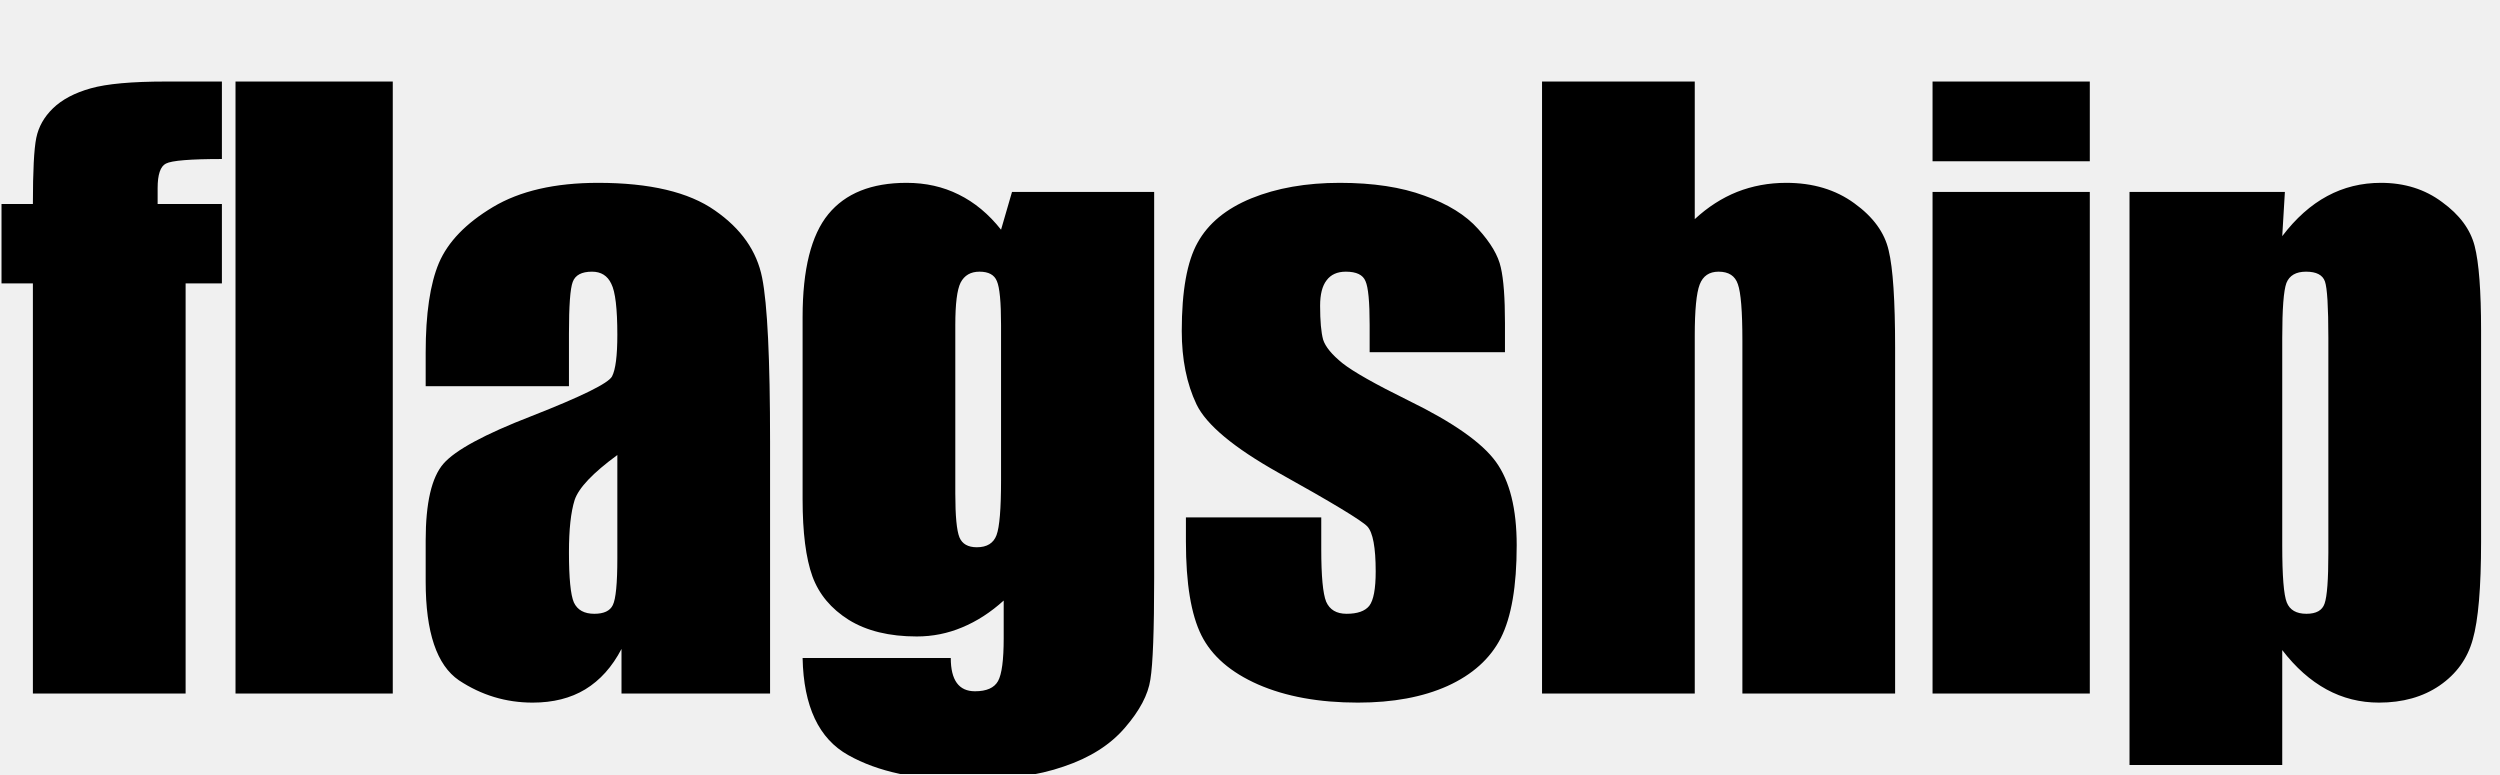
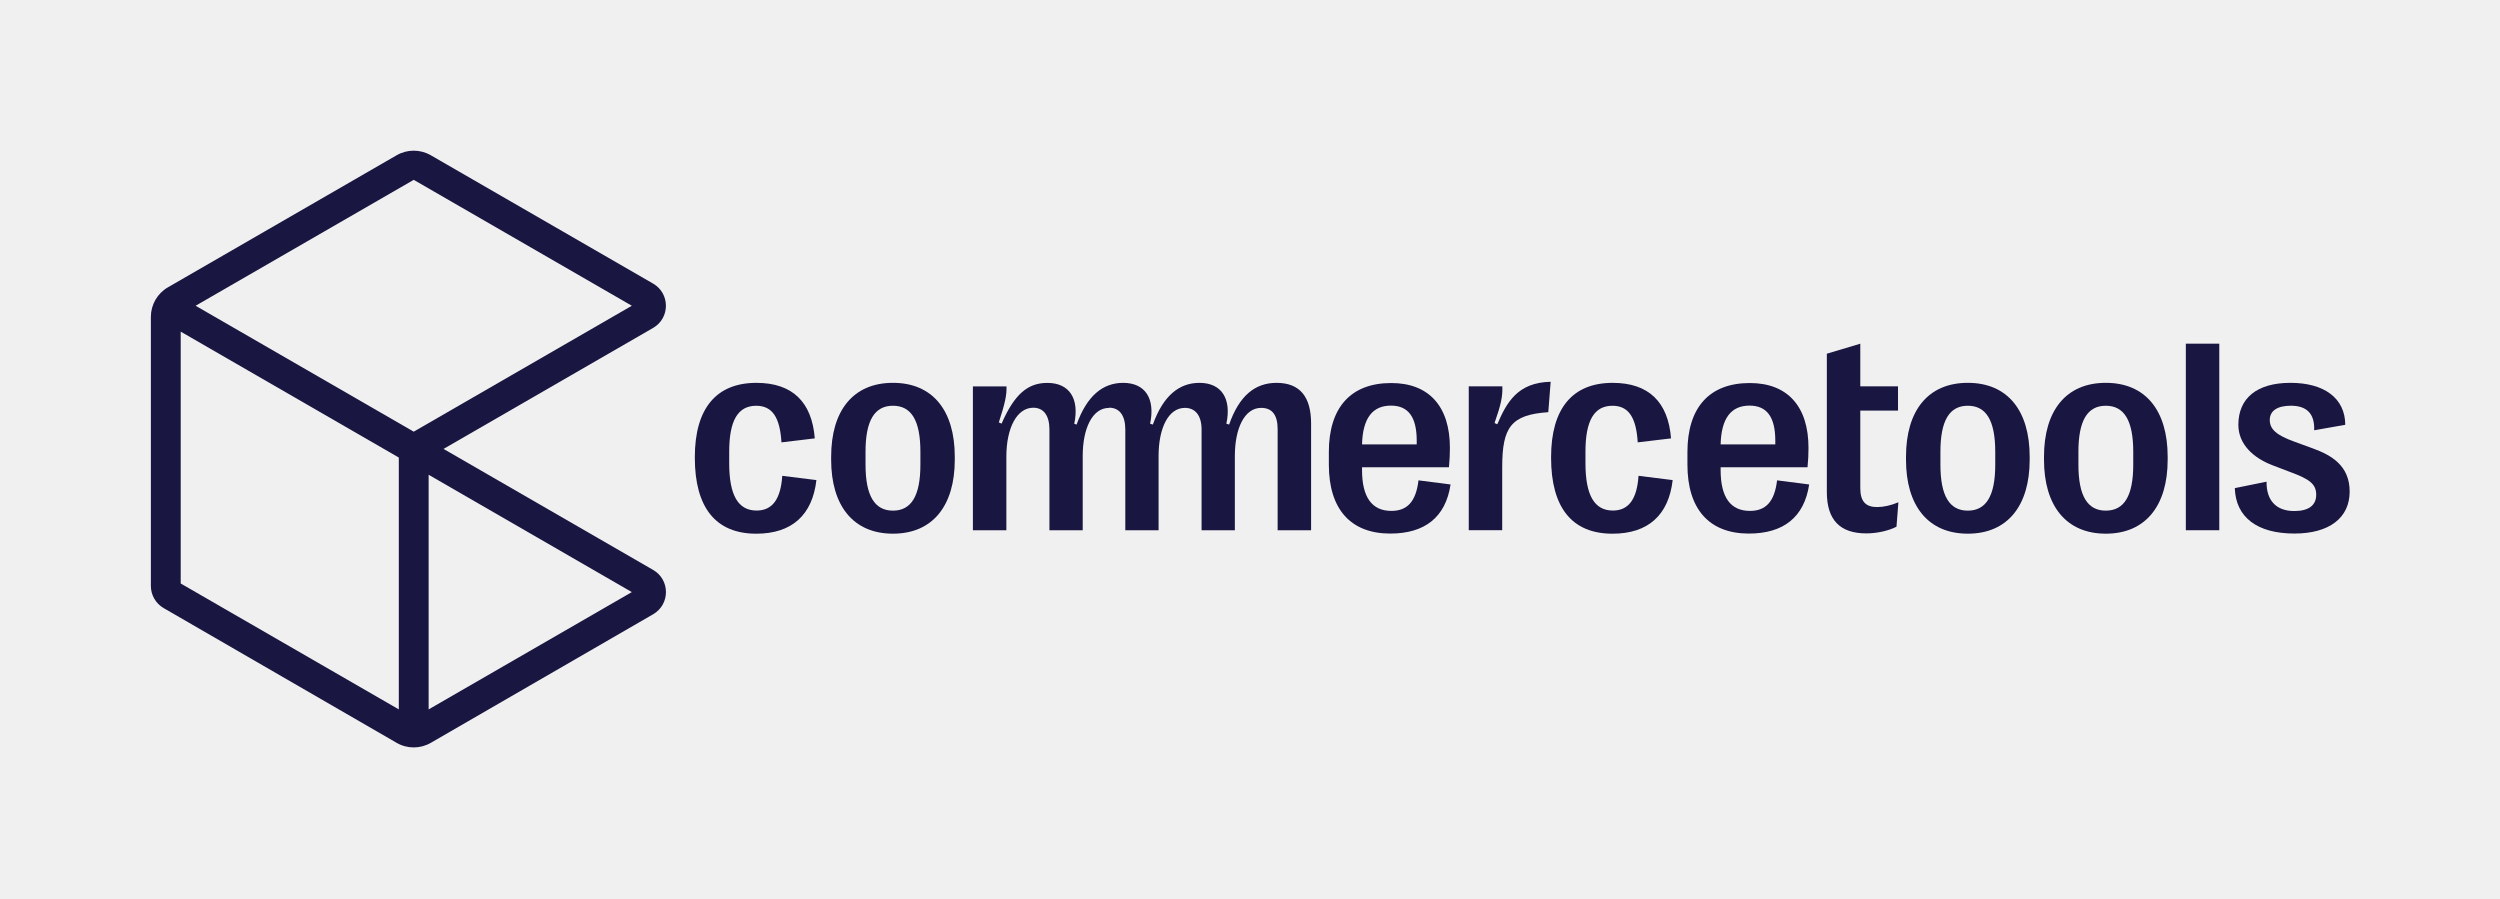
- <svg xmlns="http://www.w3.org/2000/svg" width="155" height="48" viewBox="0 0 155 48" fill="none">
-   <g clip-path="url(#clip0_1_3)">
-     <mask id="mask0_1_3" style="mask-type:luminance" maskUnits="userSpaceOnUse" x="0" y="0" width="155" height="48">
-       <path d="M155 0H0V48H155V0Z" fill="white" />
-     </mask>
-     <g mask="url(#mask0_1_3)">
-       <path d="M13.758 5.055V9.859C11.805 9.859 10.648 9.953 10.289 10.141C9.945 10.312 9.773 10.82 9.773 11.664V12.648H13.758V17.57H11.508V43H2.039V17.57H0.094V12.648H2.039C2.039 10.602 2.109 9.234 2.25 8.547C2.391 7.859 2.734 7.25 3.281 6.719C3.844 6.172 4.625 5.758 5.625 5.477C6.625 5.195 8.18 5.055 10.289 5.055H13.758ZM24.352 5.055V43H14.602V5.055H24.352ZM35.275 23.945H26.392V21.859C26.392 19.453 26.666 17.602 27.213 16.305C27.775 14.992 28.892 13.836 30.564 12.836C32.236 11.836 34.408 11.336 37.08 11.336C40.283 11.336 42.697 11.906 44.322 13.047C45.947 14.172 46.924 15.562 47.252 17.219C47.58 18.859 47.744 22.25 47.744 27.391V43H38.533V40.234C37.955 41.344 37.205 42.18 36.283 42.742C35.377 43.289 34.291 43.562 33.025 43.562C31.369 43.562 29.846 43.102 28.455 42.18C27.08 41.242 26.392 39.203 26.392 36.062V33.508C26.392 31.18 26.76 29.594 27.494 28.75C28.228 27.906 30.049 26.922 32.955 25.797C36.064 24.578 37.728 23.758 37.947 23.336C38.166 22.914 38.275 22.055 38.275 20.758C38.275 19.133 38.15 18.078 37.9 17.594C37.666 17.094 37.267 16.844 36.705 16.844C36.064 16.844 35.666 17.055 35.51 17.477C35.353 17.883 35.275 18.953 35.275 20.688V23.945ZM38.275 28.211C36.76 29.32 35.877 30.25 35.627 31C35.392 31.75 35.275 32.828 35.275 34.234C35.275 35.844 35.377 36.883 35.58 37.352C35.799 37.82 36.221 38.055 36.846 38.055C37.439 38.055 37.822 37.875 37.994 37.516C38.182 37.141 38.275 36.172 38.275 34.609V28.211ZM71.558 11.898V35.852C71.558 39.086 71.479 41.18 71.323 42.133C71.183 43.07 70.659 44.062 69.753 45.109C68.847 46.172 67.581 46.977 65.956 47.523C64.347 48.086 62.315 48.367 59.862 48.367C56.847 48.367 54.425 47.852 52.597 46.82C50.768 45.805 49.823 43.797 49.761 40.797H58.948C58.948 42.172 59.448 42.859 60.448 42.859C61.167 42.859 61.643 42.648 61.878 42.227C62.112 41.805 62.229 40.922 62.229 39.578V37.234C61.417 37.969 60.557 38.523 59.651 38.898C58.761 39.273 57.823 39.461 56.839 39.461C55.136 39.461 53.729 39.117 52.62 38.43C51.526 37.742 50.776 36.844 50.37 35.734C49.964 34.609 49.761 33.016 49.761 30.953V19.656C49.761 16.703 50.292 14.578 51.354 13.281C52.417 11.984 54.034 11.336 56.206 11.336C57.393 11.336 58.472 11.578 59.44 12.062C60.425 12.547 61.3 13.273 62.065 14.242L62.745 11.898H71.558ZM62.065 20.148C62.065 18.727 61.979 17.82 61.807 17.43C61.651 17.039 61.292 16.844 60.729 16.844C60.182 16.844 59.792 17.07 59.557 17.523C59.339 17.961 59.229 18.836 59.229 20.148V30.602C59.229 31.992 59.315 32.898 59.487 33.32C59.659 33.727 60.018 33.93 60.565 33.93C61.19 33.93 61.597 33.68 61.784 33.18C61.972 32.68 62.065 31.547 62.065 29.781V20.148ZM93.308 21.836H84.918V20.148C84.918 18.711 84.832 17.805 84.66 17.43C84.504 17.039 84.097 16.844 83.441 16.844C82.91 16.844 82.512 17.023 82.246 17.383C81.98 17.727 81.847 18.25 81.847 18.953C81.847 19.906 81.91 20.609 82.035 21.062C82.176 21.5 82.574 21.984 83.23 22.516C83.902 23.047 85.269 23.82 87.332 24.836C90.082 26.18 91.887 27.445 92.746 28.633C93.605 29.82 94.035 31.547 94.035 33.812C94.035 36.344 93.707 38.258 93.051 39.555C92.394 40.836 91.293 41.828 89.746 42.531C88.215 43.219 86.363 43.562 84.191 43.562C81.785 43.562 79.722 43.188 78.004 42.438C76.301 41.688 75.129 40.672 74.488 39.391C73.847 38.109 73.527 36.172 73.527 33.578V32.078H81.918V34.047C81.918 35.719 82.019 36.805 82.222 37.305C82.441 37.805 82.863 38.055 83.488 38.055C84.16 38.055 84.629 37.891 84.894 37.562C85.16 37.219 85.293 36.508 85.293 35.43C85.293 33.945 85.121 33.016 84.777 32.641C84.418 32.266 82.582 31.156 79.269 29.312C76.488 27.75 74.793 26.336 74.183 25.07C73.574 23.789 73.269 22.273 73.269 20.523C73.269 18.039 73.597 16.211 74.254 15.039C74.91 13.852 76.019 12.938 77.582 12.297C79.16 11.656 80.988 11.336 83.066 11.336C85.129 11.336 86.879 11.602 88.316 12.133C89.769 12.648 90.879 13.336 91.644 14.195C92.426 15.055 92.894 15.852 93.051 16.586C93.222 17.32 93.308 18.469 93.308 20.031V21.836ZM105.075 5.055V13.586C105.887 12.836 106.762 12.273 107.7 11.898C108.653 11.523 109.669 11.336 110.747 11.336C112.403 11.336 113.809 11.758 114.966 12.602C116.137 13.445 116.848 14.422 117.098 15.531C117.364 16.625 117.497 18.633 117.497 21.555V43H108.028V21.109C108.028 19.297 107.934 18.133 107.747 17.617C107.575 17.102 107.177 16.844 106.552 16.844C105.973 16.844 105.583 17.109 105.38 17.641C105.177 18.172 105.075 19.227 105.075 20.805V43H95.606V5.055H105.075ZM129.568 5.055V10H119.818V5.055H129.568ZM129.568 11.898V43H119.818V11.898H129.568ZM141.663 11.898L141.499 14.641C142.342 13.531 143.272 12.703 144.288 12.156C145.303 11.609 146.413 11.336 147.616 11.336C149.085 11.336 150.35 11.734 151.413 12.531C152.491 13.312 153.163 14.219 153.428 15.25C153.694 16.281 153.827 18.031 153.827 20.5V33.602C153.827 36.43 153.655 38.445 153.311 39.648C152.983 40.836 152.296 41.789 151.249 42.508C150.217 43.211 148.967 43.562 147.499 43.562C146.327 43.562 145.241 43.289 144.241 42.742C143.241 42.195 142.327 41.383 141.499 40.305V47.43H132.03V11.898H141.663ZM144.358 20.945C144.358 19.023 144.288 17.859 144.147 17.453C144.007 17.047 143.616 16.844 142.975 16.844C142.35 16.844 141.944 17.078 141.757 17.547C141.585 18.016 141.499 19.148 141.499 20.945V33.836C141.499 35.711 141.592 36.883 141.78 37.352C141.967 37.82 142.374 38.055 142.999 38.055C143.608 38.055 143.983 37.844 144.124 37.422C144.28 36.984 144.358 35.938 144.358 34.281V20.945Z" fill="url(#paint0_linear_1_3)" />
-     </g>
+ <svg xmlns="http://www.w3.org/2000/svg" id="Logos" viewBox="0 0 1138.09 408.86">
+   <defs>
+     <style>
+       .cls-1 {
+         fill: #191741;
+         stroke-width: 0px;
+       }
+     </style>
+   </defs>
+   <path class="cls-1" d="m201.92,204.36l95.41-55.08c7.76-4.48,7.76-15.69,0-20.17l-101.23-58.44c-4.8-2.77-10.72-2.77-15.52,0l-104.14,60.13c-4.8,2.77-7.76,7.9-7.76,13.44v122.5c0,4.16,2.22,8,5.81,10.08l106.08,61.35c4.81,2.78,10.74,2.78,15.54,0l101.24-58.55c7.76-4.49,7.75-15.68,0-20.16l-95.42-55.09Zm-13.58-122.49l99.29,57.32-99.29,57.32-99.29-57.32,99.29-57.32Zm-6.79,241.07l-99.29-57.32v-114.65l99.29,57.32v114.65Zm13.58-106.81l92.5,53.41-92.5,53.4v-106.81Z" />
+   <g>
+     <path class="cls-1" d="m645.75,218.66c-1.17,9.92-5.31,13.92-12.35,13.92-8.73,0-13.35-6.05-13.35-18.6v-1.25h39.56c.32-3.19.44-5.93.44-8.85,0-18.9-9.56-29.51-26.71-29.51-18.42,0-28.4,11.15-28.4,31.39v5.79c0,20.23,9.92,31.35,27.96,31.35,15.73,0,25.22-7.44,27.45-22.35l-14.6-1.88Zm-12.55-34.01c7.81,0,11.74,5.06,11.74,15.98v1.69h-24.89c.3-11.8,4.68-17.67,13.15-17.67Z" />
+     <path class="cls-1" d="m356.11,216.61l15.55,1.94c-1.82,15.92-11.18,24.41-27.39,24.41-18.42,0-27.96-11.86-27.96-34.58v-.26c0-22.21,9.78-33.83,28.02-33.83,16.46,0,25.28,8.75,26.59,25.28l-15.17,1.81c-.69-11.42-4.2-16.66-11.48-16.66-8.37,0-12.31,6.74-12.31,20.92v5.23c0,14.6,4.06,21.55,12.49,21.55,7.18,0,10.97-5.24,11.66-15.8Z" />
+     <path class="cls-1" d="m406.51,174.28c-18.1,0-28.14,12.61-28.14,33.65v1.37c0,20.9,10.05,33.65,28.14,33.65s28.14-12.75,28.14-33.65v-1.37c0-21.04-10.05-33.65-28.14-33.65Zm12.49,37.26c0,14.18-4.14,20.92-12.49,20.92s-12.49-6.74-12.49-20.92v-5.85c0-14.18,4.05-20.98,12.49-20.98s12.49,6.8,12.49,20.98v5.85Z" />
+     <path class="cls-1" d="m958.64,174.28c-18.1,0-28.14,12.61-28.14,33.65v1.37c0,20.9,10.04,33.65,28.14,33.65s28.16-12.75,28.16-33.65v-1.37c0-21.04-10.07-33.65-28.16-33.65Zm12.49,37.26c0,14.18-4.11,20.92-12.49,20.92s-12.47-6.74-12.47-20.92v-5.85c0-14.18,4.05-20.98,12.47-20.98s12.49,6.8,12.49,20.98v5.85Z" />
+     <rect class="cls-1" x="995.07" y="156.45" width="15.23" height="84.93" />
+     <path class="cls-1" d="m745.91,216.61l15.55,1.94c-1.82,15.92-11.17,24.41-27.39,24.41-18.42,0-27.96-11.86-27.96-34.58v-.26c0-22.21,9.78-33.83,28.02-33.83,16.46,0,25.28,8.75,26.59,25.28l-15.17,1.81c-.69-11.42-4.2-16.66-11.48-16.66-8.37,0-12.31,6.74-12.31,20.92v5.23c0,14.6,4.06,21.55,12.49,21.55,7.18,0,10.97-5.24,11.66-15.8Z" />
+     <path class="cls-1" d="m1069.65,223.79c0,11.92-9.24,19.1-25.16,19.1-16.97,0-26.71-7.44-27.13-20.68l14.46-2.93c-.12,8.55,4.38,13.36,12.61,13.36,6.44,0,9.99-2.5,9.99-7.42s-3.17-7.12-11.54-10.23l-8.37-3.19c-8.35-3.19-15.53-9.3-15.53-18.42,0-12.11,8.43-19.1,23.72-19.1s24.89,6.94,24.95,19.1l-14.16,2.5c.3-7.75-3.55-11.18-10.61-11.18-6.17,0-9.6,2.32-9.6,6.5s2.99,6.92,11.36,9.92l8.35,3.05c8.37,3.07,16.66,7.81,16.66,19.61Z" />
+     <path class="cls-1" d="m895.82,174.28c-18.1,0-28.14,12.61-28.14,33.65v1.37c0,20.9,10.04,33.65,28.14,33.65s28.16-12.75,28.16-33.65v-1.37c0-21.04-10.07-33.65-28.16-33.65Zm12.49,37.26c0,14.18-4.12,20.92-12.49,20.92s-12.47-6.74-12.47-20.92v-5.85c0-14.18,4.05-20.98,12.47-20.98s12.49,6.8,12.49,20.98v5.85Z" />
+     <path class="cls-1" d="m854.6,230.83c2.82,0,6.31-.75,9.62-2.18l-.87,11.12c-3.45,1.81-8.76,3.05-13.74,3.05-11.86,0-17.97-5.99-17.97-18.84v-62.96l15.23-4.56v19.41h17.17v11.04h-17.17v35.26c0,6.25,2.56,8.67,7.73,8.67Z" />
+     <path class="cls-1" d="m808.99,218.66c-1.17,9.92-5.3,13.92-12.35,13.92-8.74,0-13.35-6.05-13.35-18.6v-1.25h39.56c.32-3.19.44-5.93.44-8.85,0-18.9-9.56-29.51-26.71-29.51-18.42,0-28.4,11.15-28.4,31.39v5.79c0,20.23,9.92,31.35,27.96,31.35,15.74,0,25.22-7.44,27.46-22.35l-14.61-1.88Zm-12.55-34.01c7.81,0,11.74,5.06,11.74,15.98v1.69h-24.89c.3-11.8,4.68-17.67,13.15-17.67Z" />
+     <path class="cls-1" d="m490.1,193.27c4.69-13.06,11.91-18.98,21.21-18.98h0c10.05,0,14.68,7.18,12.26,18.6l1.25.38c4.69-13.06,11.91-18.98,21.21-18.98h0c10.05,0,14.68,7.18,12.26,18.6l1.25.38c4.6-13.11,11.77-18.98,21.58-18.98,10.67,0,15.74,6.37,15.74,18.54v48.56h-15.23v-45.99c0-6.49-2.5-9.72-7.5-9.72-7.61,0-11.98,9.36-11.98,21.89v33.83h-15.15v-45.87c0-6.36-2.85-9.85-7.59-9.85-7.6,0-11.98,9.36-11.98,21.89v33.83h-15.15v-45.87c0-6.36-2.62-9.93-7.36-9.93,0,0-.02,0-.02,0v.09s-.02,0-.03,0c-7.6,0-11.98,9.36-11.98,21.89v33.83h-15.15v-45.87c0-6.36-2.62-9.93-7.36-9.93-7.36,0-12.25,9-12.25,22.35v33.45h-15.23v-65.52h15.29c.14,3.99-.62,7.54-3.49,16.4l1.25.56c5.87-13.42,11.92-18.54,20.84-18.54,10.05,0,14.67,7.18,12.25,18.6l1.08.38Z" />
+     <path class="cls-1" d="m704.84,187.64c-17,1.15-20.98,6.83-20.98,25.1v28.64h-15.23v-65.52h15.29c.14,4.62-.48,7.93-3.55,16.72l1.25.56c4.26-9.91,9.21-19.03,24.3-19.34l-1.08,13.83Z" />
  </g>
-   <defs>
-     <linearGradient id="paint0_linear_1_3" x1="5.714" y1="1.82878e-05" x2="161.942" y2="22.914" gradientUnits="userSpaceOnUse">
-       <stop />
-     </linearGradient>
-     <clipPath id="clip0_1_3">
-       <rect width="155" height="48" fill="white" />
-     </clipPath>
-   </defs>
</svg>
